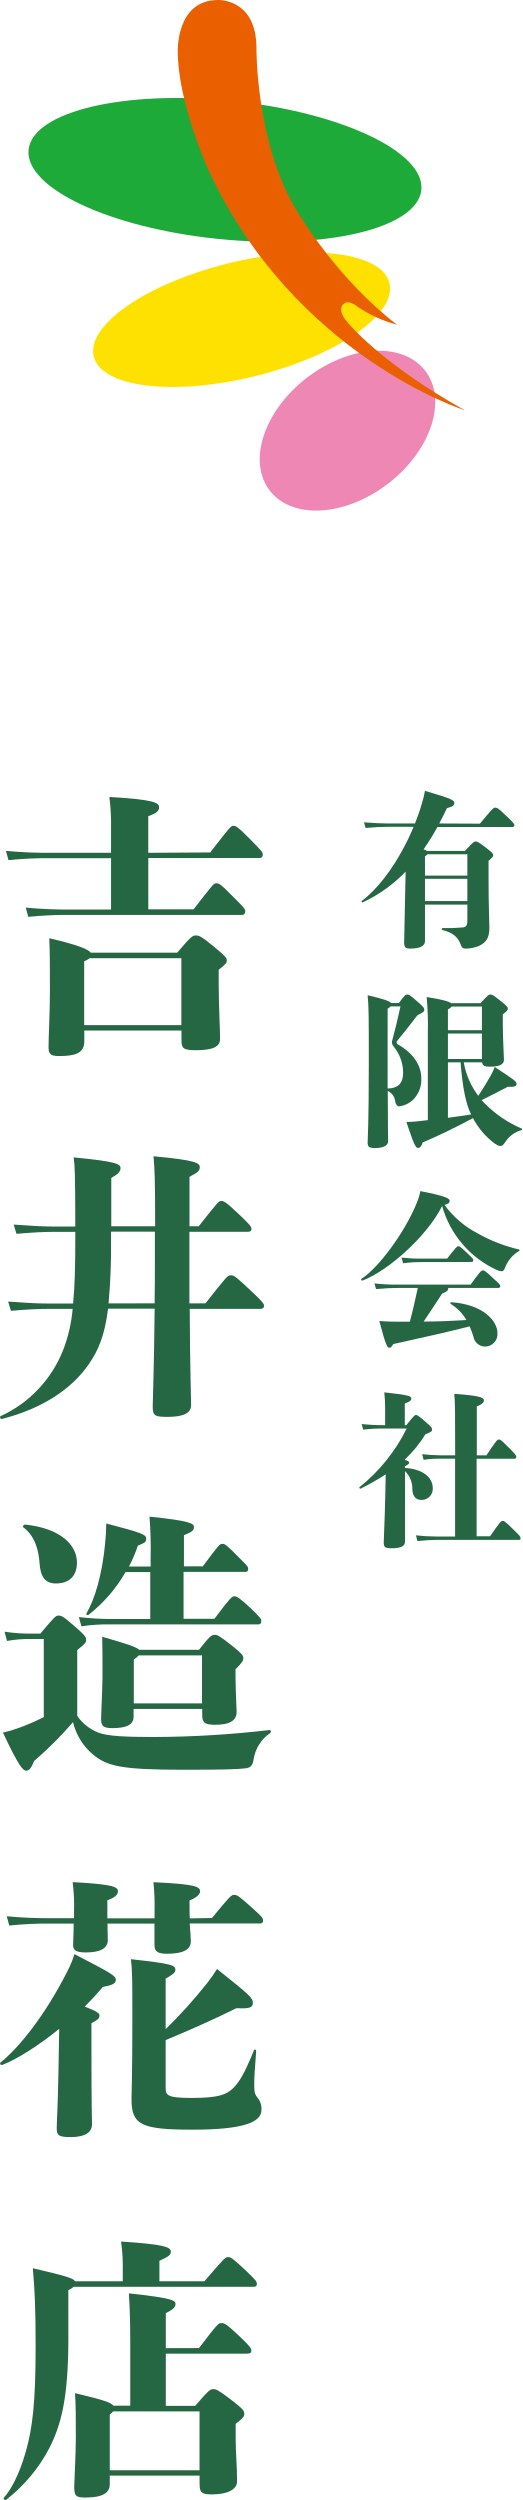
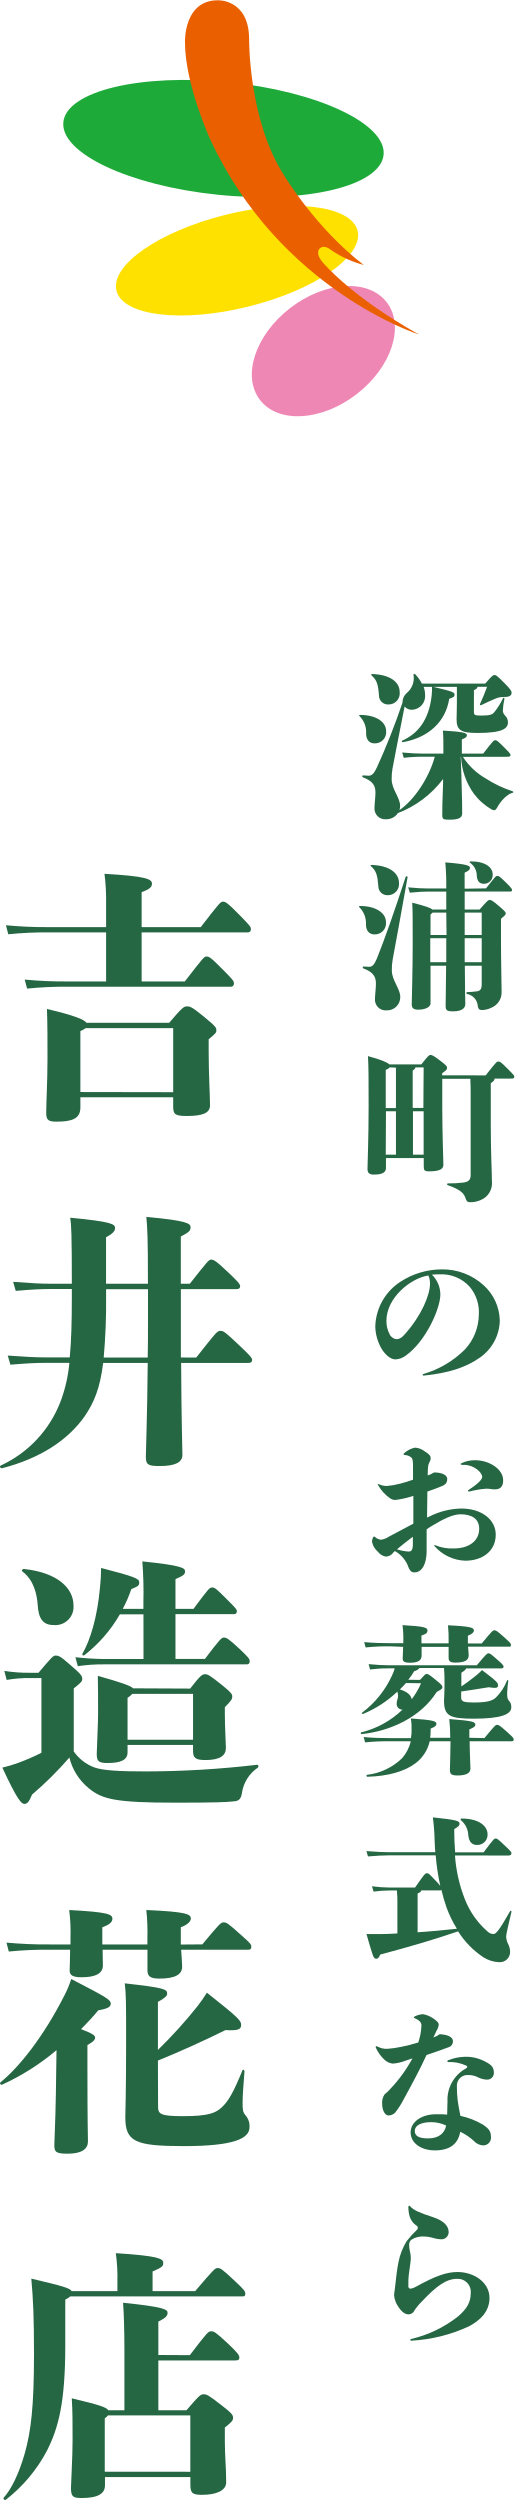
- <svg xmlns="http://www.w3.org/2000/svg" viewBox="0 0 112.82 540.27">
+ <svg xmlns="http://www.w3.org/2000/svg" viewBox="0 0 96.37 468.44">
  <defs>
    <style>.cls-1{fill:#256643;}.cls-2{fill:#1eaa39;}.cls-3{fill:#ffe100;}.cls-4{fill:#ee87b4;}.cls-5{fill:#ea6000;}</style>
  </defs>
  <g id="レイヤー_2" data-name="レイヤー 2">
-     <g id="レイヤー_4" data-name="レイヤー 4">
-       <path class="cls-1" d="M103.72,178c2.77-3.35,2.91-3.46,3.31-3.46s.65.11,2.52,1.91c1.44,1.37,1.62,1.62,1.62,1.87s-.18.4-.47.4H94.54a53.87,53.87,0,0,1-3,4.82,3.49,3.49,0,0,1,.75.36h8.17c1.87-2,2-2.05,2.34-2.05s.54.07,2.2,1.33c1.4,1.08,1.58,1.3,1.58,1.62s-.07.4-1,1.23v3.67c0,6.55.18,9.36.18,10.8,0,2.16-.65,3.13-2.23,3.92a7.59,7.59,0,0,1-2.85.58c-.64,0-.86-.15-1.15-.94-.47-1.26-1.4-2.48-3.89-3.06-.21,0-.21-.43,0-.43a39,39,0,0,0,4.36-.14c.72-.08,1-.47,1-1.44v-3.5H91.84v7.89c0,1-.94,1.62-3.24,1.62-1,0-1.26-.33-1.26-1.33,0-.65.14-5.73.21-10.08l.11-5.22A31.44,31.44,0,0,1,78.41,195c-.18.07-.39-.18-.21-.32,3.31-2.45,6.55-6.84,8.78-11a50.17,50.17,0,0,0,2.41-5H83.74c-1.26,0-2.66.07-4.72.25l-.36-1.22c2.38.18,3.82.25,5.08.25h5.94c.5-1.26,1-2.59,1.47-4.25a21.92,21.92,0,0,0,.69-2.8c6,1.76,6.33,2.05,6.33,2.62s-.29.76-1.58,1.12c-.58,1.22-1.12,2.3-1.66,3.31Zm-11.34,6.62a2.45,2.45,0,0,1-.54.44v4.17H101v-4.61ZM101,194.73v-4.82H91.84v4.82Z" />
-       <path class="cls-1" d="M86.19,216.77c1.33-1.8,1.47-1.84,1.8-1.84s.54,0,2.3,1.59c1.3,1.11,1.4,1.36,1.4,1.72s-.1.47-1.47,1.16c-1.87,2.41-3.21,4.14-4.36,5.5a.49.49,0,0,0,.18.83c3.21,1.84,5,4.46,5,7.24a6.08,6.08,0,0,1-1.58,4.5,5.29,5.29,0,0,1-3.21,1.62c-.39,0-.68-.33-.83-1a2.88,2.88,0,0,0-1.62-2.34c0,8,.08,9.9.08,10.87s-1.08,1.48-2.81,1.48c-1.37,0-1.62-.29-1.62-1.19s.25-3.71.25-17c0-10.26,0-12.28-.25-14.83,3.6.82,4.75,1.29,5.07,1.69Zm-2.42,18.46c2.24,0,3.35-1.15,3.35-3.38a8.93,8.93,0,0,0-2.05-5.69,1.32,1.32,0,0,1-.29-1.36c.58-2.2,1.12-4.32,1.77-7.31H84.42a2.75,2.75,0,0,1-.65.5Zm16.45-5.65a16.74,16.74,0,0,0,3.14,7.24c.93-1.41,1.83-2.85,2.7-4.39a16.28,16.28,0,0,0,.86-1.84c4.46,2.92,4.71,3.17,4.71,3.64s-.35.72-1.9.64c-2.16,1.12-3.75,1.95-5.65,2.88.25.26.46.47.68.72a25.1,25.1,0,0,0,7.92,5.4.18.18,0,0,1,0,.36,6.09,6.09,0,0,0-3.49,2.59c-.5.69-.65.83-1,.83s-.61-.07-1.3-.54a16.42,16.42,0,0,1-4.68-5.47c-3.88,2.09-7.66,3.89-10.87,5.26-.18.64-.54,1.18-.93,1.18-.58,0-.83-.39-2.59-5.61.79,0,1.62-.07,2.37-.14s1.44-.15,2.27-.26V223.36a69.33,69.33,0,0,0-.25-7.89c3.42.54,4.79.94,5.29,1.33h6.33c1.62-1.76,1.77-1.87,2.16-1.87s.54.07,2.42,1.55c1.22,1,1.33,1.19,1.33,1.51s-.07.43-1.08,1.23v2.37c0,2.7.25,6.7.25,7.45,0,1-1,1.48-3.06,1.48-1.12,0-1.58-.18-1.66-.94Zm-2.59-12.06a2.28,2.28,0,0,1-.83.62v4.5h7.35v-5.12Zm-.83,5.84v5.5h7.35v-5.5Zm0,18.21c1.7-.25,3.42-.47,5-.72-1.08-2.27-1.83-5.54-2.26-11.27H96.8Z" />
-       <path class="cls-1" d="M112.14,270.37a7.15,7.15,0,0,0-3,3.6c-.22.58-.43.76-.72.76a3,3,0,0,1-1-.25,21.61,21.61,0,0,1-11.87-13.86c-3.24,6.51-11.63,14-17.21,16.12-.22.08-.4-.29-.22-.39,3.57-2.23,9.4-10,12-16.52a12.19,12.19,0,0,0,.72-2.42c5.54,1.08,6.33,1.59,6.33,2.09s-.29.61-1.11.9a20.68,20.68,0,0,0,7.12,6.12,33.5,33.5,0,0,0,8.93,3.49C112.36,270.05,112.32,270.26,112.14,270.37Zm-10.44,7.24c2.2-3,2.3-3.06,2.63-3.06s.47,0,2.37,1.8c1.3,1.19,1.41,1.29,1.41,1.62a.36.36,0,0,1-.4.36H96.88c0,.5-.25.83-1.33,1.22-1.34,2.09-2.67,4.07-4,6.05,3.24,0,6.41-.15,9.25-.33a9.82,9.82,0,0,0-3.42-3.49c-.17-.11,0-.36.19-.36,7,.51,9.93,4.14,9.93,6.66a2.68,2.68,0,0,1-2.81,2.92,2.56,2.56,0,0,1-2.37-2.09,16.55,16.55,0,0,0-.83-2.27c-3.85,1-9.43,2.27-16.49,3.82-.43.68-.54.79-.9.79s-.68-.22-2.12-5.76c1.19.07,2.55.14,3.71.14h2.88c.61-2.26,1.18-4.78,1.72-7.3H86.19c-1.3,0-3,.07-4.93.25l-.33-1.22a41,41,0,0,0,5.26.25ZM91,272.75a29,29,0,0,0-3.89.25l-.32-1.22A34.84,34.84,0,0,0,91,272h5.62c2.05-2.59,2.12-2.67,2.41-2.67s.39,0,1.87,1.41,1.37,1.33,1.37,1.62-.18.36-.44.36Z" />
-       <path class="cls-1" d="M87.52,317.24c4,.22,6,2.16,6,4.32a2.39,2.39,0,0,1-2.41,2.59c-1.23,0-1.91-.75-2-2.23a5.33,5.33,0,0,0-1.58-4v2.7c0,4.82,0,9.79,0,12.49,0,1-.79,1.48-2.91,1.48-1.48,0-1.69-.26-1.69-1.3,0-.72.21-4.61.32-9.68l.11-5a52,52,0,0,1-5.4,3.09c-.18.11-.43-.18-.25-.32a37.71,37.71,0,0,0,10.18-12.67H82.8a33.71,33.71,0,0,0-4.32.25l-.32-1.22a41.21,41.21,0,0,0,4.64.25h.43v-3.49a29.12,29.12,0,0,0-.18-3.6c5.51.58,5.84.86,5.84,1.33,0,.32-.18.65-1.41,1.08v4.68h.33c1.62-2.05,1.83-2.2,2.08-2.2s.47.08,2,1.41c1.37,1.19,1.48,1.37,1.48,1.76s-.26.54-1.44,1a26.15,26.15,0,0,1-4.5,5.51c.79.22,1,.43,1,.61s-.18.43-.93.8ZM105.91,332c2.23-3.2,2.34-3.31,2.7-3.31s.58.11,2.49,2c1.22,1.19,1.4,1.4,1.4,1.73s-.11.36-.4.36H94.21c-1.08,0-1.94.07-4,.25l-.32-1.23a39.22,39.22,0,0,0,4.35.25h4.11V315.23H95.19a22.11,22.11,0,0,0-3.64.25l-.32-1.22a36.68,36.68,0,0,0,4,.25h3.13v-2.67c0-5.72,0-8.56-.18-10.62,5.65.4,6.4.83,6.4,1.41,0,.39-.28.79-1.54,1.33v10.55h2.08c2.16-3.24,2.34-3.42,2.7-3.42s.51.14,2.38,2c1.15,1.15,1.37,1.44,1.37,1.72s-.15.44-.36.44H103V332Z" />
-       <path class="cls-1" d="M45.43,184.22c4.32-5.58,4.5-5.76,5-5.76s.9.12,3.9,3.18c2.28,2.34,2.46,2.52,2.46,3.06a.66.66,0,0,1-.72.72H32.05v11.1h9.78c4.26-5.52,4.38-5.64,4.92-5.64s.84.06,3.78,3.06C52.87,196.28,53,196.46,53,197a.66.66,0,0,1-.72.72h-37a82.58,82.58,0,0,0-9.17.42l-.54-2a94.2,94.2,0,0,0,9.71.42H24v-11.1h-13a82.58,82.58,0,0,0-9.17.42l-.54-2a94.31,94.31,0,0,0,9.71.42H24v-5.16a48.32,48.32,0,0,0-.36-6.9c9.48.54,10.74,1.2,10.74,2.22,0,.66-.3,1.2-2.34,1.92v7.92Zm-7.14,21.66c3-3.54,3.36-3.72,4-3.72s1.08.06,3.84,2.34S49,207,49,207.56s-.12.72-1.74,2v2.88c0,4.74.3,10,.3,12.06,0,1.68-1.5,2.46-5.22,2.46-2.64,0-3.12-.36-3.12-2.1v-2.16h-21v2.34c0,2.64-2.1,3.18-5.45,3.18-1.86,0-2.28-.42-2.28-2,0-2.28.3-7.2.3-12.24,0-3.9,0-7.8-.13-11.22,6.37,1.5,8.41,2.4,8.95,3.12Zm.9,15.66V207.08H19.39a4.81,4.81,0,0,1-1.2.66v13.8Z" />
-       <path class="cls-1" d="M44.41,281.66c4.5-5.7,4.74-6.06,5.46-6.06s1,.18,4.56,3.54c2.16,2,2.64,2.64,2.64,3.06s-.3.66-.78.66H41c.06,13,.3,19.56.3,20.82,0,1.74-1.74,2.52-5.1,2.52C33.55,306.2,33,306,33,304c0-1.38.3-8.28.42-21.18H23.35c-.72,5.82-2.09,9-4.2,12.06-3.77,5.4-10.07,9.54-18.71,11.76-.36.06-.6-.42-.3-.6A26.33,26.33,0,0,0,13.7,291.62a32.37,32.37,0,0,0,2-8.76H10.22c-2.1,0-4.44.12-7.86.42l-.6-2c4,.3,6.36.42,8.46.42H15.8c.36-3.6.47-8,.47-13.74v-1.74H11.42c-2.1,0-4.44.12-7.86.42l-.6-2c4,.3,6.36.42,8.46.42h4.85c0-11.34-.11-13.32-.35-14.94,9.35.9,10.13,1.44,10.13,2.34,0,.72-.6,1.32-2,2.1V265h9.48c0-10.68-.12-12.42-.36-15.12,9.3.84,10,1.5,10,2.34s-.42,1.14-2.22,2.1V265h2c4.08-5.16,4.32-5.46,4.86-5.46s1,.18,3.9,2.94c2,1.92,2.64,2.58,2.64,3.06s-.3.66-.78.66H40.93v15.48Zm-11,0c.06-2.7.06-5.64.06-8.88v-6.6H24V268a134.73,134.73,0,0,1-.54,13.68Z" />
-       <path class="cls-1" d="M16.69,370.82a10,10,0,0,0,4.69,3.66c2,.72,5.75.9,11.81.9a220.58,220.58,0,0,0,25-1.5c.36-.06.48.42.18.66a8.37,8.37,0,0,0-3.54,5.52c-.18,1.38-.6,2-1.86,2.1-1.56.18-4.26.3-13.2.3-13.68,0-16.62-.78-19.68-3.3a13,13,0,0,1-4.31-7,79.25,79.25,0,0,1-8.4,8.4c-.67,1.62-1.08,2.1-1.74,2.1s-1.62-1-5-8.22a31.75,31.75,0,0,0,3.6-1.08,47.67,47.67,0,0,0,5.22-2.28V354.2H6.86a27.42,27.42,0,0,0-5.34.42l-.54-2a36,36,0,0,0,5.88.42H8.72c3-3.54,3.29-3.9,3.9-3.9s1,.12,3.05,1.92c2.71,2.34,2.94,2.64,2.94,3.42,0,.48-.3.84-1.92,2.1ZM5.54,329.48c7.55.84,11.09,4.38,11.09,8.22,0,2.64-1.43,4.5-4.55,4.5-2.41,0-3.36-1.56-3.54-4.5-.18-2.4-.84-5.64-3.48-7.62C4.76,329.84,5.17,329.42,5.54,329.48Zm26.93,10.26H27.13a31.69,31.69,0,0,1-8,9.24c-.29.18-.59-.06-.42-.36,1.75-3,3.36-8.22,4-15a39.37,39.37,0,0,0,.25-4.38c7.67,2,8.63,2.4,8.63,3.24s-.3.9-1.8,1.56a29,29,0,0,1-1.92,4.5h4.68V337a92,92,0,0,0-.24-9.24c8.82.9,9.6,1.5,9.6,2.22s-.24,1-2.16,1.8v6.72h4.08c3.48-4.68,3.66-4.86,4.2-4.86s.78.06,3.6,2.94c1.86,1.86,2,2,2,2.46s-.18.66-.6.66H39.67v10.14h6.66c3.48-4.62,3.78-4.86,4.32-4.86s1,.24,3.48,2.52c2,1.92,2.34,2.34,2.34,2.82s-.24.72-.6.72H23.65a37.73,37.73,0,0,0-6.06.42l-.54-2a61.47,61.47,0,0,0,6.6.42h8.82ZM43,356.54c2.34-3,2.76-3.24,3.36-3.24s1,.12,4,2.52c2,1.62,2.22,2,2.22,2.52s-.12.84-1.68,2.4v1.38c0,3.24.24,7.14.24,7.86,0,1.68-1.26,2.76-4.62,2.76-2.28,0-2.82-.48-2.82-2.1v-1.32H28.87V371c0,1.68-1.44,2.46-4.56,2.46-2.16,0-2.46-.54-2.46-2.16,0-.78.3-6.72.3-9.06,0-2.7,0-6.54-.06-8.52,5.46,1.56,7.38,2.22,8,2.82Zm.66,11.58V357.74H30a6.44,6.44,0,0,1-1.08.9v9.48Z" />
-       <path class="cls-1" d="M12.8,438.44C8.42,442,3.74,445,.5,446.24c-.36.12-.66-.3-.36-.54,4.14-3.36,9.6-10.2,14.45-19.74a23.21,23.21,0,0,0,1.5-3.66c8,4.14,8.94,4.68,8.94,5.58,0,.72-.66,1.14-2.81,1.5-1.09,1.32-2.41,2.76-3.91,4.26,2.82,1.08,3.19,1.5,3.19,1.92,0,.6-.31.9-1.74,1.68v5.46c0,12.42.12,15.24.12,16.38,0,1.62-1.33,2.76-4.57,2.76-2.69,0-3.05-.36-3.05-2,0-1.2.24-4.56.36-11.58Zm33-23.94c4-4.86,4.2-5,4.8-5s.9.12,3.84,2.76c2.22,2,2.4,2.22,2.4,2.76a.58.58,0,0,1-.66.66H41c.12,1.8.24,3.06.24,3.84,0,1.92-1.86,2.7-5.16,2.7-2,0-2.7-.48-2.7-1.92V415.7H23.23c0,1.56.07,2.76.07,3.54,0,1.92-1.8,2.7-4.8,2.7-2,0-2.7-.48-2.7-1.56,0-.72.12-2.46.12-4.68H11.17a82.58,82.58,0,0,0-9.17.42l-.54-2a94.31,94.31,0,0,0,9.71.42H16v-1.44a39.91,39.91,0,0,0-.3-6.36c8.76.48,9.78,1,9.78,2,0,.78-.72,1.38-2.28,1.92v3.9h10.2v-1.44a49.31,49.31,0,0,0-.24-6.36c9.3.42,10.08,1,10.08,2,0,.54-.72,1.38-2.28,1.92v1.5c0,.9,0,1.68.06,2.4Zm-10,36.78c0,1.62.6,2.1,5.64,2.1,5.82,0,7.44-.72,8.82-2s2.52-3.12,4.62-8.28c.12-.36.48-.18.48.18-.24,3.42-.42,5.22-.42,7s.06,2.22.72,3.06a3.69,3.69,0,0,1,.84,2.64c0,2.52-3.48,4.26-14.82,4.26-11.16,0-13.26-1-13.26-6.6,0-.9.18-5.1.18-16.8,0-9.24,0-10.74-.3-13.44,9.12,1,9.6,1.32,9.6,2.34,0,.54-.6,1-2.1,1.86v10.92a105.42,105.42,0,0,0,9-10c.78-1,1.38-1.86,2.1-3,7.44,5.88,7.74,6.36,7.74,7.32s-.6,1.32-3.54,1.14c-4.68,2.34-10.68,5-15.3,6.9Z" />
-       <path class="cls-1" d="M44.17,493c4.32-5,4.5-5.22,5.1-5.22s.9.12,4.08,3.12c2,1.92,2.16,2.16,2.16,2.7,0,.36-.18.6-.66.6H15.92a4.78,4.78,0,0,1-1.15.72v10.44c0,12.9-1.55,18.66-4.14,23.76a34.31,34.31,0,0,1-9.29,11.1c-.3.24-.72-.24-.48-.48,1.62-1.8,3.36-5.16,4.74-10,1.44-5.1,2.1-10.68,2.1-22.56,0-8.22-.18-12.24-.61-17,7.15,1.68,8.76,2.16,9.13,2.82H26.53v-2.1a40.22,40.22,0,0,0-.36-6.48c9.6.6,10.74,1.26,10.74,2.16,0,.72-.3,1-2.46,2V493ZM43,507.44c4.08-5.34,4.2-5.4,4.86-5.4s1,.12,4,2.94c2.1,2,2.46,2.52,2.46,3s-.18.66-1,.66H35.83v11.28h6.36c3-3.48,3.24-3.6,3.9-3.6s1,.12,4,2.4c2.4,1.86,2.7,2.28,2.7,2.88s-.18.9-1.86,2.22v3.12c0,3.36.3,5.82.3,9.3,0,1.8-2.16,2.82-5.4,2.82-2.16,0-2.7-.3-2.7-2.28V535H23.72v1.86c0,1.86-1.5,2.88-5.29,2.88-2,0-2.39-.3-2.39-2.34,0-1,.35-7,.35-10.68,0-4.08,0-6.6-.17-9.54,6,1.44,7.79,2,8.27,2.7h3.66V506.18c0-4.5-.12-8-.3-10.56,9.54,1,10.08,1.56,10.08,2.28s-.54,1.2-2.1,2v7.56Zm.12,26.4V521.12H24.43a2.73,2.73,0,0,1-.71.66v12.06Z" />
-       <ellipse class="cls-2" cx="48.62" cy="36.71" rx="14.99" ry="42.66" transform="translate(7.14 81.34) rotate(-84.15)" />
-       <ellipse class="cls-3" cx="52.21" cy="69.11" rx="32.93" ry="12.53" transform="translate(-15.13 14.63) rotate(-13.96)" />
-       <ellipse class="cls-4" cx="75.1" cy="93.07" rx="21.21" ry="14.42" transform="translate(-41.22 65.28) rotate(-37.66)" />
-       <path class="cls-5" d="M100.47,88.68s-37-11.82-55.44-52c0,0-6.61-14.52-6.61-25.57C38.42,11.14,38,0,47.13,0c0,0,8.2-.33,8.29,10.22,0,0-.25,21.44,9.29,36.26,0,0,8.46,14.07,21.1,23.7a28.68,28.68,0,0,1-8.62-3.94s-1.9-1.68-3.07-.42c0,0-1.37,1.17,1,3.85C75.1,69.67,82.21,78.47,100.47,88.68Z" />
+     <g id="レイヤー_3" data-name="レイヤー 3">
+       <path class="cls-1" d="M68.6,137.47a4.2,4.2,0,0,0-1.23-3.28c-.12-.12-.09-.23.09-.23,3.19,0,4.89,1.43,4.89,3a2.09,2.09,0,0,1-2.09,2.33C69.22,139.32,68.63,138.66,68.6,137.47Zm18.14,4.35a12.45,12.45,0,0,0,4.3,4.06,21.27,21.27,0,0,0,5,2.38c.18.06.18.27,0,.3-.95.18-2.23,1.52-2.86,2.71-.24.45-.39.54-.6.54a1,1,0,0,1-.44-.12,11.36,11.36,0,0,1-3.34-2.95,12.84,12.84,0,0,1-2.41-6.92h-.06l.12,3.34c.15,4.47.15,6.44.15,7.3s-.87,1.13-2.39,1.13c-1.22,0-1.34-.09-1.34-1s0-2.15.15-5.78l0-.84a19.1,19.1,0,0,1-8.46,6.38,2.59,2.59,0,0,1-2.24,1.16,2,2,0,0,1-2.15-2.14c0-.69.18-2,.18-2.89,0-1.16-.41-2.12-2.35-2.83-.18-.06-.15-.36,0-.36.39,0,.71.06,1.07.06.69,0,1.07-.54,1.55-1.55a128.06,128.06,0,0,0,4.8-12.16v-.15a2.33,2.33,0,0,1,.8-1.64,3.61,3.61,0,0,0,1.26-3.42c0-.18.2-.21.32-.09a7,7,0,0,1,1.25,1.75H90.92c1.31-1.52,1.46-1.6,1.72-1.6s.42,0,1.91,1.54c1.16,1.17,1.31,1.47,1.31,1.76,0,.6-.5.81-1.37.81a3.77,3.77,0,0,0-1.58.27c-.83.35-1.61.71-2.74,1.25a.16.16,0,0,1-.21-.24c.48-1.07.87-2,1.31-3.19H89.46c0,.27-.24.45-.66.63v4.08c0,.54.12.68,1.25.68,1.79,0,2.18-.17,2.56-.62a13.44,13.44,0,0,0,1.64-2.62.14.14,0,0,1,.27.09,12.43,12.43,0,0,0-.3,2.26,1.38,1.38,0,0,0,.45.92,1.74,1.74,0,0,1,.51,1.23c0,1.13-.93,2-5.69,2-3.16,0-3.94-.53-3.94-2.59,0-.42.06-1.7.06-3.1,0-1.16,0-2.23,0-2.95H81.17c3.85.89,4,1.07,4,1.46s-.17.48-1,.78c-.65,4.23-3.81,7.27-8.7,8.13a.16.16,0,0,1-.09-.3c2.8-1.25,5-3.72,5.51-8.49a12.4,12.4,0,0,0,.06-1.58H79.38a4.31,4.31,0,0,1,.27,1.46A2.57,2.57,0,0,1,77.18,133a1.73,1.73,0,0,1-1.37-.62c-1.31,6.79-1.91,9.59-2.27,11.65a10.51,10.51,0,0,0-.15,2c0,1.85,1.58,3.43,1.58,4.95a2.53,2.53,0,0,1-.12.81c2.78-1.88,5.55-6.08,6.62-10H79.2a28.32,28.32,0,0,0-3.54.21l-.3-1c1.55.15,2.89.21,3.84.21h3.88c0-2.24,0-3.19-.09-4.32,3.87.23,4.5.44,4.5.89,0,.21-.09.45-.95.77v2.66h4c1.88-2.45,2-2.51,2.26-2.51s.36,0,1.85,1.52c1,1,1,1.08,1,1.28s-.13.3-.54.3Zm-17-15.52c3.19.09,5.15,1.4,5.15,3.36A2.08,2.08,0,0,1,72.8,132a1.68,1.68,0,0,1-1.79-1.7c-.15-2-.39-2.89-1.37-3.72C69.49,126.42,69.55,126.3,69.73,126.3Z" />
+       <path class="cls-1" d="M68.57,173.25A4.2,4.2,0,0,0,67.34,170c-.12-.12-.09-.24.09-.24,3.19,0,4.89,1.43,4.89,3a2.09,2.09,0,0,1-2.09,2.33C69.19,175.1,68.6,174.44,68.57,173.25Zm7.8-8.88c-1.22,6.85-2.23,12.46-2.8,15.47a10.51,10.51,0,0,0-.15,2c0,1.85,1.58,3.43,1.58,4.95a2.47,2.47,0,0,1-2.59,2.53,2,2,0,0,1-2.15-2.14c0-.69.18-2,.18-2.89,0-1.17-.41-2.12-2.35-2.83-.18-.06-.15-.36,0-.36.39,0,.71.06,1.07.06.69,0,1-.54,1.46-1.55,1.49-3.73,3.25-8.73,5.4-15.32C76.11,164.1,76.4,164.19,76.37,164.37Zm-6.76-2.3c3.19.09,5.15,1.41,5.15,3.37a2.08,2.08,0,0,1-2.08,2.3,1.68,1.68,0,0,1-1.79-1.7c-.15-2-.39-2.89-1.37-3.73C69.37,162.19,69.43,162.07,69.61,162.07Zm21.46,4.39c1.81-2.3,1.84-2.33,2.11-2.33s.39,0,1.91,1.52c.77.78.86.95.86,1.13s-.12.27-.3.27H87.07v3.37h2.8c1.52-1.73,1.61-1.79,1.88-1.79s.42,0,1.94,1.31c1,.87,1.07,1,1.07,1.22s-.09.33-.89,1v3.63c0,3.88.12,9.24.12,10.17a3.06,3.06,0,0,1-1.85,2.83,4.23,4.23,0,0,1-1.82.47c-.54,0-.72-.24-.8-.77a2.44,2.44,0,0,0-2-2.24c-.18-.06-.18-.35,0-.35.65,0,1.28-.09,1.85-.15s.89-.39.89-1.31v-3.49H87.1c0,4,.09,7,.09,7.18,0,.81-.71,1.37-2.29,1.37-1.2,0-1.4-.18-1.4-1.1,0-.24.06-3.31.09-7.45H80.67V188c0,.81-1.2,1.19-2.3,1.19-.86,0-1.22-.29-1.22-1,0-.54.18-6.65.18-11.35,0-5,0-6.08-.09-7.69,2.62.65,3.51,1,3.78,1.28h2.6v-3.37H80.16c-.69,0-2,.06-3.37.21l-.3-1c1.46.15,2.8.21,3.67.21h3.46a46.82,46.82,0,0,0-.18-4.89c4.08.33,4.62.62,4.62,1s-.27.6-1,.93v3ZM83.62,171H81.05a3.36,3.36,0,0,1-.38.38v3.82h3Zm0,9.29,0-4.5h-3v4.5ZM87.07,171v4.2h3.19V171Zm3.19,9.29v-4.5H87.07l0,4.5Zm-2.09-18.89c2.81,0,4.15,1.13,4.15,2.47a1.62,1.62,0,0,1-1.64,1.73c-.81,0-1.25-.45-1.34-1.46a3,3,0,0,0-1.28-2.5C87.91,161.57,88,161.42,88.17,161.42Z" />
+       <path class="cls-1" d="M91,201.5c2-2.53,2.08-2.59,2.38-2.59s.39,0,1.73,1.34,1.25,1.31,1.25,1.55-.15.3-.54.3H92.67c0,.32-.17.5-.71.86v8c0,4.67.21,8.82.21,10.34a3.4,3.4,0,0,1-2.12,3.57,4.49,4.49,0,0,1-2,.39c-.54,0-.66-.27-.84-.8-.3-.9-1-1.58-3.31-2.39a.17.17,0,0,1,0-.33,21.7,21.7,0,0,0,3.07-.17c.78-.15,1.22-.48,1.22-1.35v-14.6c0-1.58,0-2.44-.06-3.48H82.87v5.45c0,4.53.21,9.86.21,10.64s-.57,1.25-2.68,1.25c-.93,0-1-.21-1-1.07V217H72.32v1.84c0,.87-.71,1.25-2.29,1.25-.81,0-1.17-.29-1.17-1.07s.21-5.75.21-11.65c0-5,0-7.36-.12-9.48,2.54.69,3.61,1.17,4,1.55h6c1.31-1.67,1.46-1.76,1.7-1.76s.47,0,1.93,1.14c1.13.86,1.19,1,1.19,1.28s-.06.39-.92,1v.39ZM73,200a1.33,1.33,0,0,1-.72.45v7.18h1.91v-6c0-.45,0-1,0-1.58Zm-.72,16.36h1.91v-8.14H72.32ZM79.38,200H77.83c0,.21-.15.36-.5.6v7h2Zm0,16.36v-8.14h-2v8.14Z" />
+       <path class="cls-1" d="M79.2,257.61a.15.15,0,0,1,.12-.15,18.23,18.23,0,0,0,7.84-4.65,9.76,9.76,0,0,0,2.56-6.43A7.4,7.4,0,0,0,88,241.1a7.09,7.09,0,0,0-5.61-2.32,12.21,12.21,0,0,0-1.46.06,5.2,5.2,0,0,1,1.58,3.72c0,2.66-2.74,8.76-6.4,11.39a3.53,3.53,0,0,1-2,.77c-1,0-2.06-1-2.71-2.17a8.64,8.64,0,0,1-1.08-4,10.32,10.32,0,0,1,4.74-8.4,14.25,14.25,0,0,1,7.69-2.3,11.41,11.41,0,0,1,7.9,3,9.18,9.18,0,0,1,3,6.62,8.69,8.69,0,0,1-3.73,6.91c-2.74,1.94-6.08,2.92-10.49,3.37C79.23,257.76,79.2,257.7,79.2,257.61Zm-6.79-10.16A5.16,5.16,0,0,0,73,250a1.6,1.6,0,0,0,1.31.93c.41,0,.89-.15,1.61-1,3.1-3.51,4.65-7.3,4.65-9.38a3.5,3.5,0,0,0-.3-1.55C77,239.46,72.41,243.16,72.41,247.45Z" />
+       <path class="cls-1" d="M73.75,290.84a1.77,1.77,0,0,1-1.46.83,2.35,2.35,0,0,1-1.49-.92,3.28,3.28,0,0,1-1.1-1.88,2.59,2.59,0,0,1,.18-.77c.06-.12.12-.18.21-.18a.23.23,0,0,1,.17.06,1.92,1.92,0,0,0,1.11.53,3.54,3.54,0,0,0,1.52-.59c1.67-.87,3.22-1.73,4.56-2.42v-5.21l-.57.18a17.92,17.92,0,0,1-2.8.59,1.75,1.75,0,0,1-1-.32,7.51,7.51,0,0,1-2.21-2.42c-.09-.15-.09-.15-.09-.21s.06-.09.21,0a3.73,3.73,0,0,0,1.49.33A14.88,14.88,0,0,0,75,278c.78-.2,1.61-.47,2.39-.74,0-.8,0-1.64,0-2.44s0-1.4-.3-1.7a2,2,0,0,0-1.19-.48c-.18,0-.3-.09-.3-.15s.06-.15.18-.24a4.18,4.18,0,0,1,2-1,3.34,3.34,0,0,1,1.79.69c.93.56,1.13.89,1.13,1.31a1.42,1.42,0,0,1-.23.74c-.27.51-.3.84-.33,2.48a6.3,6.3,0,0,0,1.19-.57c1.61,0,2.47.57,2.47,1.19,0,.93-.47,1.19-1.43,1.55-.74.3-1.49.57-2.29.84,0,1.63-.06,3.24-.06,4.88a3,3,0,0,1,.45-.21,13.9,13.9,0,0,1,5.93-1.49c4,0,6.49,2.18,6.49,4.89,0,3.1-2.5,4.89-5.72,4.89a8,8,0,0,1-5.78-2.77c-.06-.06,0-.15,0-.15a.18.18,0,0,1,.12,0,8.09,8.09,0,0,0,3.52.62c3,0,4.76-1.52,4.76-3.69,0-1.82-1.34-2.71-3.51-2.71-1.34,0-3.1.8-5.34,2.17a9.36,9.36,0,0,0-1,.66c0,.62,0,1.82,0,2.44s0,1,0,1.4a8.66,8.66,0,0,1-.06,1.22c-.24,2.06-1.13,3-2.21,3-.56,0-.89-.2-1.31-1.43A5.78,5.78,0,0,0,74,290.63Zm.63-.54a8.16,8.16,0,0,0,2.17.42c.45,0,.78-.15.81-1.25,0-.51,0-1,0-1.52C76.34,288.69,75.36,289.5,74.38,290.3Zm13.5-10.82c-.12,0-.18-.05-.18-.14s0-.09.09-.15c1.87-1.22,2.56-2,2.56-2.45,0-.83-1.52-2.26-3.4-2.26h-.38c-.15,0-.24-.06-.24-.15s.06-.12.24-.21a5.71,5.71,0,0,1,2.47-.51c2.59,0,5.24,1.64,5.24,3.76,0,1.31-.65,1.7-1.58,1.7-.2,0-.47,0-.74-.06s-.63-.06-.89-.06a16.9,16.9,0,0,0-3.13.53Z" />
+       <path class="cls-1" d="M78.7,314.77c.92-1,1-1.11,1.25-1.11s.42.06,1.73,1.14c1.13.92,1.22,1.07,1.22,1.34s-.15.39-1.07.89c-3,4.77-8.76,7.36-14.07,7.9-.18,0-.24-.3-.06-.33a16.87,16.87,0,0,0,7.72-4.26,1.06,1.06,0,0,1-1.1-1,2.71,2.71,0,0,1,.12-.84,1.93,1.93,0,0,0,0-1.52,20.75,20.75,0,0,1-6.41,4.17c-.18.06-.3-.17-.15-.26a18,18,0,0,0,5.6-7,6.57,6.57,0,0,0,.48-1.28H72.65a24.75,24.75,0,0,0-3.31.21l-.27-1c1.64.15,2.74.21,3.58.21H89.34c1.81-2.15,1.93-2.24,2.2-2.24s.39.09,1.82,1.34c.92.81,1,1,1,1.16s-.12.33-.44.33H87.34c-.06.21-.27.42-.89.81V316c.77-.51,1.52-1.07,2.47-1.82a10.82,10.82,0,0,0,1.4-1.25c2.92,2.21,3,2.41,3,2.89s-.39.54-1.76.33c-1.85.3-3.28.53-5.15.8V318c0,.8.29,1,2.41,1,2.38,0,3.37-.27,4.08-.9A8.88,8.88,0,0,0,95,314.89c.06-.15.27-.09.24.09a17.39,17.39,0,0,0-.21,2.26c0,.87.06,1.13.36,1.46a1.64,1.64,0,0,1,.41,1.22c0,1.25-1.73,2.12-7,2.12-4.56,0-5.6-.51-5.6-3.4,0-.45.09-1.16.09-3,0-1.31,0-2.05-.09-3.1H78.61a1.77,1.77,0,0,1-1,.6,11.73,11.73,0,0,1-1.11,1.61Zm12.07,10.9c2-2.41,2.08-2.47,2.38-2.47s.45.06,1.91,1.37c1.1,1,1.19,1.1,1.19,1.37a.29.29,0,0,1-.33.33H88c0,1.85.15,4.65.15,5.13,0,.86-.84,1.28-2.42,1.28-1.16,0-1.43-.27-1.43-1.05,0-.5.12-3.42.12-5.36H80.52a7.13,7.13,0,0,1-2.69,4.14c-2,1.52-5.18,2.42-9,2.51-.17,0-.23-.33-.06-.36a11.29,11.29,0,0,0,6.56-3.1,7.37,7.37,0,0,0,1.64-3.19h-4a40.8,40.8,0,0,0-4.56.21l-.27-1c1.88.17,3.25.2,4.83.2H77a7.71,7.71,0,0,0,.12-1.46A13.53,13.53,0,0,0,77,322c4.26.3,4.77.51,4.77,1,0,.3-.15.54-1.08.9v.47a8.66,8.66,0,0,1-.09,1.25h3.76a28.08,28.08,0,0,0-.18-3.51c4.44.33,4.89.53,4.89,1.07,0,.24-.15.48-1.13.87v1.57Zm-17.7-17.19a40.7,40.7,0,0,0-4.56.21l-.27-1c1.88.17,3.25.2,4.83.2h2.5v-.38a18.62,18.62,0,0,0-.15-3c4.17.23,4.68.47,4.68,1s-.36.69-1.13.95v1.46h5.09v-.38a23,23,0,0,0-.12-3c4.47.21,4.86.47,4.86,1,0,.27-.36.69-1.13.95v1.46h2.59c2-2.41,2.09-2.47,2.38-2.47s.45.06,1.91,1.37c1.1,1,1.19,1.1,1.19,1.37s-.09.33-.32.33H87.7c.06.69.12,1.22.12,1.64,0,.95-.84,1.34-2.48,1.34-1,0-1.28-.24-1.28-.95v-2H79c0,.69,0,1.22,0,1.64,0,.95-.75,1.34-2.21,1.34-1,0-1.34-.24-1.34-.78,0-.38.06-1.25.09-2.2Zm3,6.88c-.36.39-.72.81-1.14,1.2,1.26.38,2.09,1,2.21,1.84a14.23,14.23,0,0,0,1.76-3Z" />
+       <path class="cls-1" d="M85.25,347.67a27.66,27.66,0,0,0,1.85,8.19A15.49,15.49,0,0,0,91.45,362a1.52,1.52,0,0,0,1,.39c.5,0,1.07-.66,3.12-4.26a.14.14,0,0,1,.27.09c-.5,2.08-1,4.26-1,4.61a3.5,3.5,0,0,0,.3,1.29,3.4,3.4,0,0,1,.44,1.55,1.92,1.92,0,0,1-2,2,5.94,5.94,0,0,1-3-.92,16,16,0,0,1-4.74-4.86c-4.77,1.61-8.46,2.71-14.6,4.35-.21.51-.39.78-.72.78s-.5-.18-.71-.81c-.33-1-.69-2.2-1.14-3.81,1,0,1.67,0,2.69,0s2.08-.06,3.1-.12v-5.43a22.8,22.8,0,0,0-.09-2.62H73a22.68,22.68,0,0,0-3,.21l-.3-1a26,26,0,0,0,3.34.24h4.73C79.59,351.06,79.68,351,80,351s.36.06,1.61,1.37a12,12,0,0,1,.89,1,41.93,41.93,0,0,1-.86-5.72H72.86c-1,0-2.21.06-3.91.2l-.29-1c2,.15,3.15.21,4.2.21h8.7c-.06-.69-.09-1.4-.12-2.15a42.34,42.34,0,0,0-.33-4.38c4.62.48,5,.69,5,1.2,0,.32-.18.53-1,1,0,1.55.06,3,.17,4.35h5.34c1.91-2.56,2-2.59,2.26-2.59s.39.06,1.88,1.49c1,.95,1.07,1.07,1.07,1.28s-.12.42-.56.42Zm-7,14.39c2.42-.15,4.8-.39,7.36-.66a21.08,21.08,0,0,1-1.91-3.9,33.55,33.55,0,0,1-1-3.4.24.24,0,0,1-.24.12H78.94c-.06.27-.3.42-.69.57Zm8.23-21.31c3.39,0,4.88,1.49,4.88,2.95a1.91,1.91,0,0,1-2,2c-.9,0-1.46-.54-1.61-1.79a3.84,3.84,0,0,0-1.4-2.86C86.21,341,86.3,340.75,86.48,340.75Z" />
+       <path class="cls-1" d="M78.76,381.28a10.87,10.87,0,0,0,.21-1.76c0-.5-.3-.95-1.29-1.37-.14-.06-.14-.09-.14-.15s0-.09.26-.21a4,4,0,0,1,1.46-.38,4.82,4.82,0,0,1,1.79.71c.87.57,1.16.9,1.16,1.28a2.83,2.83,0,0,1-.41,1.11c-.21.41-.39.8-.6,1.28a5.32,5.32,0,0,0,1.19-.63c1.61.09,2.45.57,2.48,1.28a1.13,1.13,0,0,1-.72,1.13c-1.46.54-2.77,1-4.23,1.49-1.25,2.72-2.53,5.1-4.29,8.32A15.56,15.56,0,0,1,74,395.91a1.86,1.86,0,0,1-1.19.48c-.66,0-1.2-.93-1.2-2.15a2.75,2.75,0,0,1,.45-1.81,7.38,7.38,0,0,0,1.16-1.11,26.21,26.21,0,0,0,4.06-5.63l-1.34.45a8.06,8.06,0,0,1-2.33.53,2.63,2.63,0,0,1-1.52-.68,6.92,6.92,0,0,1-1.61-2.18.92.92,0,0,1-.09-.32c0-.06.06-.09.12-.09a.91.91,0,0,1,.3.11,3.38,3.38,0,0,0,1.79.39,18.24,18.24,0,0,0,2.53-.36,29.44,29.44,0,0,0,3.25-.83A14.25,14.25,0,0,0,78.76,381.28Zm5.09,12.46a6.67,6.67,0,0,1,3.37-6.11c.15-.09.33-.21.33-.36s-.12-.18-.24-.24a7.15,7.15,0,0,0-3.34-.65.14.14,0,0,1-.15-.15c0-.06,0-.12.15-.18a8.92,8.92,0,0,1,3.13-.66,7.62,7.62,0,0,1,4,1c1,.53,1.44,1,1.44,2a1.25,1.25,0,0,1-1.4,1.28,4.25,4.25,0,0,1-1.47-.38,3.93,3.93,0,0,0-1.87-.48A2,2,0,0,0,85.61,391a20,20,0,0,0,.15,2.57c.09.74.27,1.7.51,2.89a14.13,14.13,0,0,1,4.26,1.67c1,.68,1.46,1.19,1.46,2.2A1.46,1.46,0,0,1,90.56,402a2.5,2.5,0,0,1-1.79-.86,10.69,10.69,0,0,0-2.53-1.7c-.39,2.2-1.85,3.49-4.74,3.49-2.62,0-4.56-1.38-4.56-3.37s2.09-3.4,4.74-3.4a17.28,17.28,0,0,1,2.11.06C83.79,395.26,83.85,394.36,83.85,393.74Zm-3,3.9c-2,0-3.13.63-3.13,1.64s.87,1.43,2.63,1.4,2.95-.86,3.25-2.41A6.6,6.6,0,0,0,80.87,397.64Z" />
+       <path class="cls-1" d="M85.82,434.05c1.64-1.4,2.38-2.65,2.38-4.32A2.44,2.44,0,0,0,85.64,427c-2,0-3.84,1.31-6.61,4.26a10.57,10.57,0,0,0-1.4,1.7,1.17,1.17,0,0,1-1.14.69c-.41,0-1.07-.24-1.78-1.31a4.47,4.47,0,0,1-.87-2.27,12.11,12.11,0,0,1,.15-1.22c.21-1.88.39-3.61.68-5a11.72,11.72,0,0,1,1.52-3.9,19.12,19.12,0,0,1,1.94-2.15.39.39,0,0,0,.15-.32A.44.44,0,0,0,78,417c-.86-.63-1.43-1.46-1.49-3.4,0-.21.06-.3.15-.3a.36.36,0,0,1,.27.18c.48.57,1.61,1.14,4.14,1.94,1.94.63,3,1.58,3,2.83a1.35,1.35,0,0,1-1.46,1.34,6.66,6.66,0,0,1-1.7-.33,6.68,6.68,0,0,0-1.7-.2,4,4,0,0,0-2,.53,1.08,1.08,0,0,0-.54,1.07,4.76,4.76,0,0,0,.12,1.08,5.36,5.36,0,0,1,.18,1.19,5.88,5.88,0,0,1-.06,1c-.12.78-.21,1.58-.3,2.21s-.09,1.19-.09,1.61a5.86,5.86,0,0,0,0,.71.4.4,0,0,0,.39.39,2.67,2.67,0,0,0,1-.36c3.61-2,5.75-2.77,7.81-2.77,3.1,0,6,1.94,6,4.86,0,2.44-1.61,4.14-3.87,5.33a29.44,29.44,0,0,1-10.79,2.68.17.17,0,0,1-.18-.14c0-.09,0-.15.15-.18A22.36,22.36,0,0,0,85.82,434.05Z" />
+       <path class="cls-1" d="M37.61,173.72c3.58-4.62,3.73-4.77,4.17-4.77s.75.1,3.23,2.63c1.89,1.94,2,2.09,2,2.53a.55.55,0,0,1-.6.6H26.54v9.19h8.09c3.53-4.57,3.63-4.67,4.07-4.67s.7.05,3.13,2.53c1.94,1.94,2,2.09,2,2.54a.55.55,0,0,1-.6.59H12.68a68,68,0,0,0-7.6.35l-.45-1.69a77.72,77.72,0,0,0,8.05.35h7.2v-9.19H9.15a68,68,0,0,0-7.6.35l-.44-1.69a77.54,77.54,0,0,0,8,.35H19.88v-4.28a39.81,39.81,0,0,0-.3-5.71c7.85.45,8.89,1,8.89,1.84,0,.55-.25,1-1.93,1.59v6.56ZM31.7,191.65c2.48-2.93,2.78-3.08,3.33-3.08s.89.05,3.18,1.93,2.33,2.09,2.33,2.54-.1.59-1.44,1.69v2.38c0,3.92.25,8.29.25,10,0,1.39-1.24,2-4.32,2-2.19,0-2.58-.3-2.58-1.74V205.6H15.06v1.94c0,2.18-1.74,2.63-4.52,2.63-1.54,0-1.88-.35-1.88-1.69,0-1.88.24-6,.24-10.13,0-3.23,0-6.46-.1-9.29,5.27,1.24,7,2,7.41,2.59Zm.75,13v-12H16.06a4.18,4.18,0,0,1-1,.55v11.42Z" />
+       <path class="cls-1" d="M36.77,254.37c3.72-4.71,3.92-5,4.52-5s.84.15,3.77,2.93c1.79,1.69,2.19,2.18,2.19,2.53s-.25.55-.65.55H33.94c.05,10.77.24,16.19.24,17.23,0,1.44-1.44,2.09-4.22,2.09-2.18,0-2.63-.2-2.63-1.79,0-1.14.25-6.85.35-17.53H19.33c-.59,4.81-1.73,7.45-3.47,10-3.13,4.47-8.35,7.9-15.5,9.74-.3,0-.5-.35-.25-.5a21.75,21.75,0,0,0,11.23-12A27.37,27.37,0,0,0,13,255.37H8.46c-1.74,0-3.68.1-6.51.34L1.45,254c3.28.24,5.27.34,7,.34h4.62c.29-3,.39-6.65.39-11.37v-1.44h-4c-1.74,0-3.68.1-6.51.35l-.49-1.69c3.27.25,5.26.35,7,.35h4c0-9.39-.1-11-.3-12.37,7.75.74,8.4,1.19,8.4,1.94,0,.59-.5,1.09-1.69,1.73v8.7h7.85c0-8.84-.1-10.28-.3-12.52,7.7.7,8.29,1.24,8.29,1.94s-.34.94-1.83,1.74v8.84h1.69c3.37-4.28,3.57-4.52,4-4.52s.84.15,3.23,2.43C44.51,240.07,45,240.62,45,241s-.25.55-.64.55H33.89v12.81Zm-9.09,0c.05-2.23.05-4.66.05-7.35v-5.46H19.88v1.49a113.14,113.14,0,0,1-.45,11.32Z" />
+       <path class="cls-1" d="M13.82,328.18a8.26,8.26,0,0,0,3.87,3c1.69.59,4.77.74,9.79.74a181.5,181.5,0,0,0,20.66-1.24c.3,0,.4.35.15.55a6.93,6.93,0,0,0-2.93,4.57c-.15,1.14-.5,1.69-1.54,1.73-1.29.15-3.53.25-10.93.25-11.32,0-13.76-.64-16.29-2.73A10.73,10.73,0,0,1,13,329.32a65.16,65.16,0,0,1-7,6.95c-.54,1.34-.89,1.74-1.44,1.74s-1.34-.79-4.12-6.8a25.83,25.83,0,0,0,3-.9,39.08,39.08,0,0,0,4.32-1.88v-14H5.67a22.61,22.61,0,0,0-4.42.35l-.44-1.69a29.55,29.55,0,0,0,4.86.35H7.21c2.49-2.93,2.74-3.23,3.23-3.23s.85.1,2.54,1.59c2.23,1.93,2.43,2.18,2.43,2.83,0,.4-.25.69-1.59,1.74ZM4.58,294c6.26.69,9.19,3.62,9.19,6.8A3.41,3.41,0,0,1,10,304.49c-2,0-2.79-1.3-2.93-3.73-.15-2-.7-4.67-2.88-6.31C3.94,294.25,4.28,293.91,4.58,294Zm22.3,8.49H22.46a26.31,26.31,0,0,1-6.65,7.65c-.25.15-.5-.05-.35-.3,1.44-2.48,2.78-6.8,3.28-12.42a32.16,32.16,0,0,0,.2-3.62c6.35,1.64,7.15,2,7.15,2.68s-.25.75-1.49,1.29A24.28,24.28,0,0,1,23,301.46h3.87v-1.25a75.45,75.45,0,0,0-.2-7.64c7.31.74,8,1.24,8,1.83s-.2.8-1.79,1.49v5.57h3.38c2.88-3.88,3-4,3.48-4s.64.05,3,2.44c1.54,1.54,1.64,1.69,1.64,2s-.15.55-.5.55h-11v8.39h5.52c2.88-3.82,3.13-4,3.57-4s.85.2,2.88,2.09c1.69,1.59,1.94,1.93,1.94,2.33s-.2.6-.5.6H19.58a31.9,31.9,0,0,0-5,.34l-.45-1.68a52.56,52.56,0,0,0,5.46.34h7.3Zm8.75,13.91c1.93-2.49,2.28-2.69,2.78-2.69s.79.1,3.27,2.09c1.64,1.34,1.84,1.64,1.84,2.09s-.1.69-1.39,2V321c0,2.68.2,5.91.2,6.5,0,1.39-1,2.29-3.83,2.29-1.88,0-2.33-.4-2.33-1.74v-1.09H23.9v1.39c0,1.39-1.19,2-3.77,2-1.79,0-2-.44-2-1.79,0-.64.25-5.56.25-7.49,0-2.24,0-5.42-.05-7.06,4.52,1.29,6.11,1.84,6.61,2.34Zm.54,9.58v-8.59H24.8a5.37,5.37,0,0,1-.9.75v7.84Z" />
+       <path class="cls-1" d="M10.59,384.15A44.36,44.36,0,0,1,.41,390.61c-.3.1-.55-.25-.3-.45,3.43-2.78,8-8.44,12-16.34a19.33,19.33,0,0,0,1.24-3c6.61,3.43,7.4,3.87,7.4,4.62,0,.6-.54.94-2.33,1.24-.89,1.09-2,2.29-3.23,3.53,2.34.89,2.63,1.24,2.63,1.59s-.24.74-1.44,1.39v4.52c0,10.28.1,12.61.1,13.56,0,1.34-1.09,2.28-3.77,2.28-2.24,0-2.53-.3-2.53-1.64,0-1,.19-3.77.29-9.58Zm27.32-19.82c3.33-4,3.48-4.12,4-4.12s.75.1,3.18,2.29c1.84,1.63,2,1.83,2,2.28a.48.48,0,0,1-.55.55H33.94c.1,1.49.19,2.53.19,3.18,0,1.58-1.54,2.23-4.27,2.23-1.69,0-2.23-.4-2.23-1.59v-3.82h-8.4c0,1.29.05,2.28.05,2.93,0,1.59-1.49,2.23-4,2.23-1.69,0-2.23-.4-2.23-1.29,0-.6.09-2,.09-3.87H9.25a70.35,70.35,0,0,0-7.6.34L1.21,364a80.11,80.11,0,0,0,8,.34h4v-1.19a34.14,34.14,0,0,0-.24-5.26c7.25.39,8.09.79,8.09,1.64,0,.64-.59,1.14-1.89,1.59v3.22h8.45v-1.19a40.51,40.51,0,0,0-.2-5.26c7.7.34,8.34.79,8.34,1.64,0,.44-.59,1.14-1.88,1.59v1.24c0,.74,0,1.39,0,2Zm-8.29,30.45c0,1.34.49,1.74,4.66,1.74,4.82,0,6.16-.6,7.31-1.69s2.08-2.58,3.82-6.85c.1-.3.4-.15.4.14-.2,2.84-.35,4.33-.35,5.77s0,1.83.59,2.53a3,3,0,0,1,.7,2.18c0,2.09-2.88,3.53-12.27,3.53-9.24,0-11-.84-11-5.46,0-.75.15-4.22.15-13.91,0-7.65,0-8.89-.25-11.13,7.55.85,7.94,1.1,7.94,1.94,0,.45-.49.85-1.73,1.54v9a88,88,0,0,0,7.45-8.24c.64-.85,1.14-1.54,1.73-2.49,6.16,4.87,6.41,5.27,6.41,6.06s-.5,1.09-2.93.95c-3.87,1.93-8.84,4.17-12.66,5.71Z" />
+       <path class="cls-1" d="M36.57,429.3c3.57-4.18,3.72-4.32,4.22-4.32s.75.09,3.38,2.58c1.69,1.59,1.79,1.79,1.79,2.23s-.15.5-.55.5H13.17a3.64,3.64,0,0,1-.94.6v8.64c0,10.68-1.29,15.44-3.43,19.67a28.39,28.39,0,0,1-7.69,9.18c-.25.2-.6-.19-.4-.39,1.34-1.49,2.78-4.27,3.92-8.25,1.19-4.22,1.74-8.84,1.74-18.67,0-6.81-.15-10.13-.5-14.11,5.91,1.39,7.26,1.79,7.55,2.34H22v-1.74a33.15,33.15,0,0,0-.3-5.37c8,.5,8.89,1.05,8.89,1.79s-.25.85-2,1.64v3.68Zm-1,12c3.37-4.42,3.47-4.47,4-4.47s.79.1,3.28,2.43c1.73,1.64,2,2.09,2,2.48s-.15.55-.79.55H29.67v9.34h5.26c2.48-2.88,2.68-3,3.23-3s.84.1,3.28,2c2,1.54,2.23,1.89,2.23,2.39s-.15.74-1.54,1.84v2.58c0,2.78.25,4.82.25,7.7,0,1.49-1.79,2.33-4.47,2.33-1.79,0-2.24-.25-2.24-1.89v-1.44h-16v1.54c0,1.54-1.24,2.39-4.37,2.39-1.64,0-2-.25-2-1.94,0-.79.3-5.81.3-8.84,0-3.38,0-5.46-.15-7.9,5,1.19,6.46,1.64,6.86,2.24h3V440.22c0-3.72-.1-6.65-.25-8.74,7.9.8,8.34,1.29,8.34,1.89s-.44,1-1.73,1.64v6.26Zm.09,21.85V452.59H20.23a2.2,2.2,0,0,1-.6.55v10Z" />
+       <ellipse class="cls-2" cx="41.87" cy="25.95" rx="10.59" ry="30.16" transform="translate(11.79 64.96) rotate(-84.15)" />
+       <ellipse class="cls-3" cx="44.41" cy="48.85" rx="23.28" ry="8.86" transform="translate(-10.47 12.15) rotate(-13.96)" />
+       <ellipse class="cls-4" cx="60.59" cy="65.79" rx="14.99" ry="10.19" transform="translate(-27.57 50.73) rotate(-37.66)" />
+       <path class="cls-5" d="M78.52,62.69S52.36,54.33,39.34,26c0,0-4.68-10.26-4.68-18.08,0,0-.3-7.87,6.16-7.87,0,0,5.8-.24,5.86,7.22,0,0-.18,15.16,6.57,25.63,0,0,6,9.95,14.91,16.75a19.92,19.92,0,0,1-6.09-2.78s-1.35-1.18-2.17-.29c0,0-1,.82.69,2.72C60.59,49.25,65.62,55.46,78.52,62.69Z" />
    </g>
  </g>
</svg>
